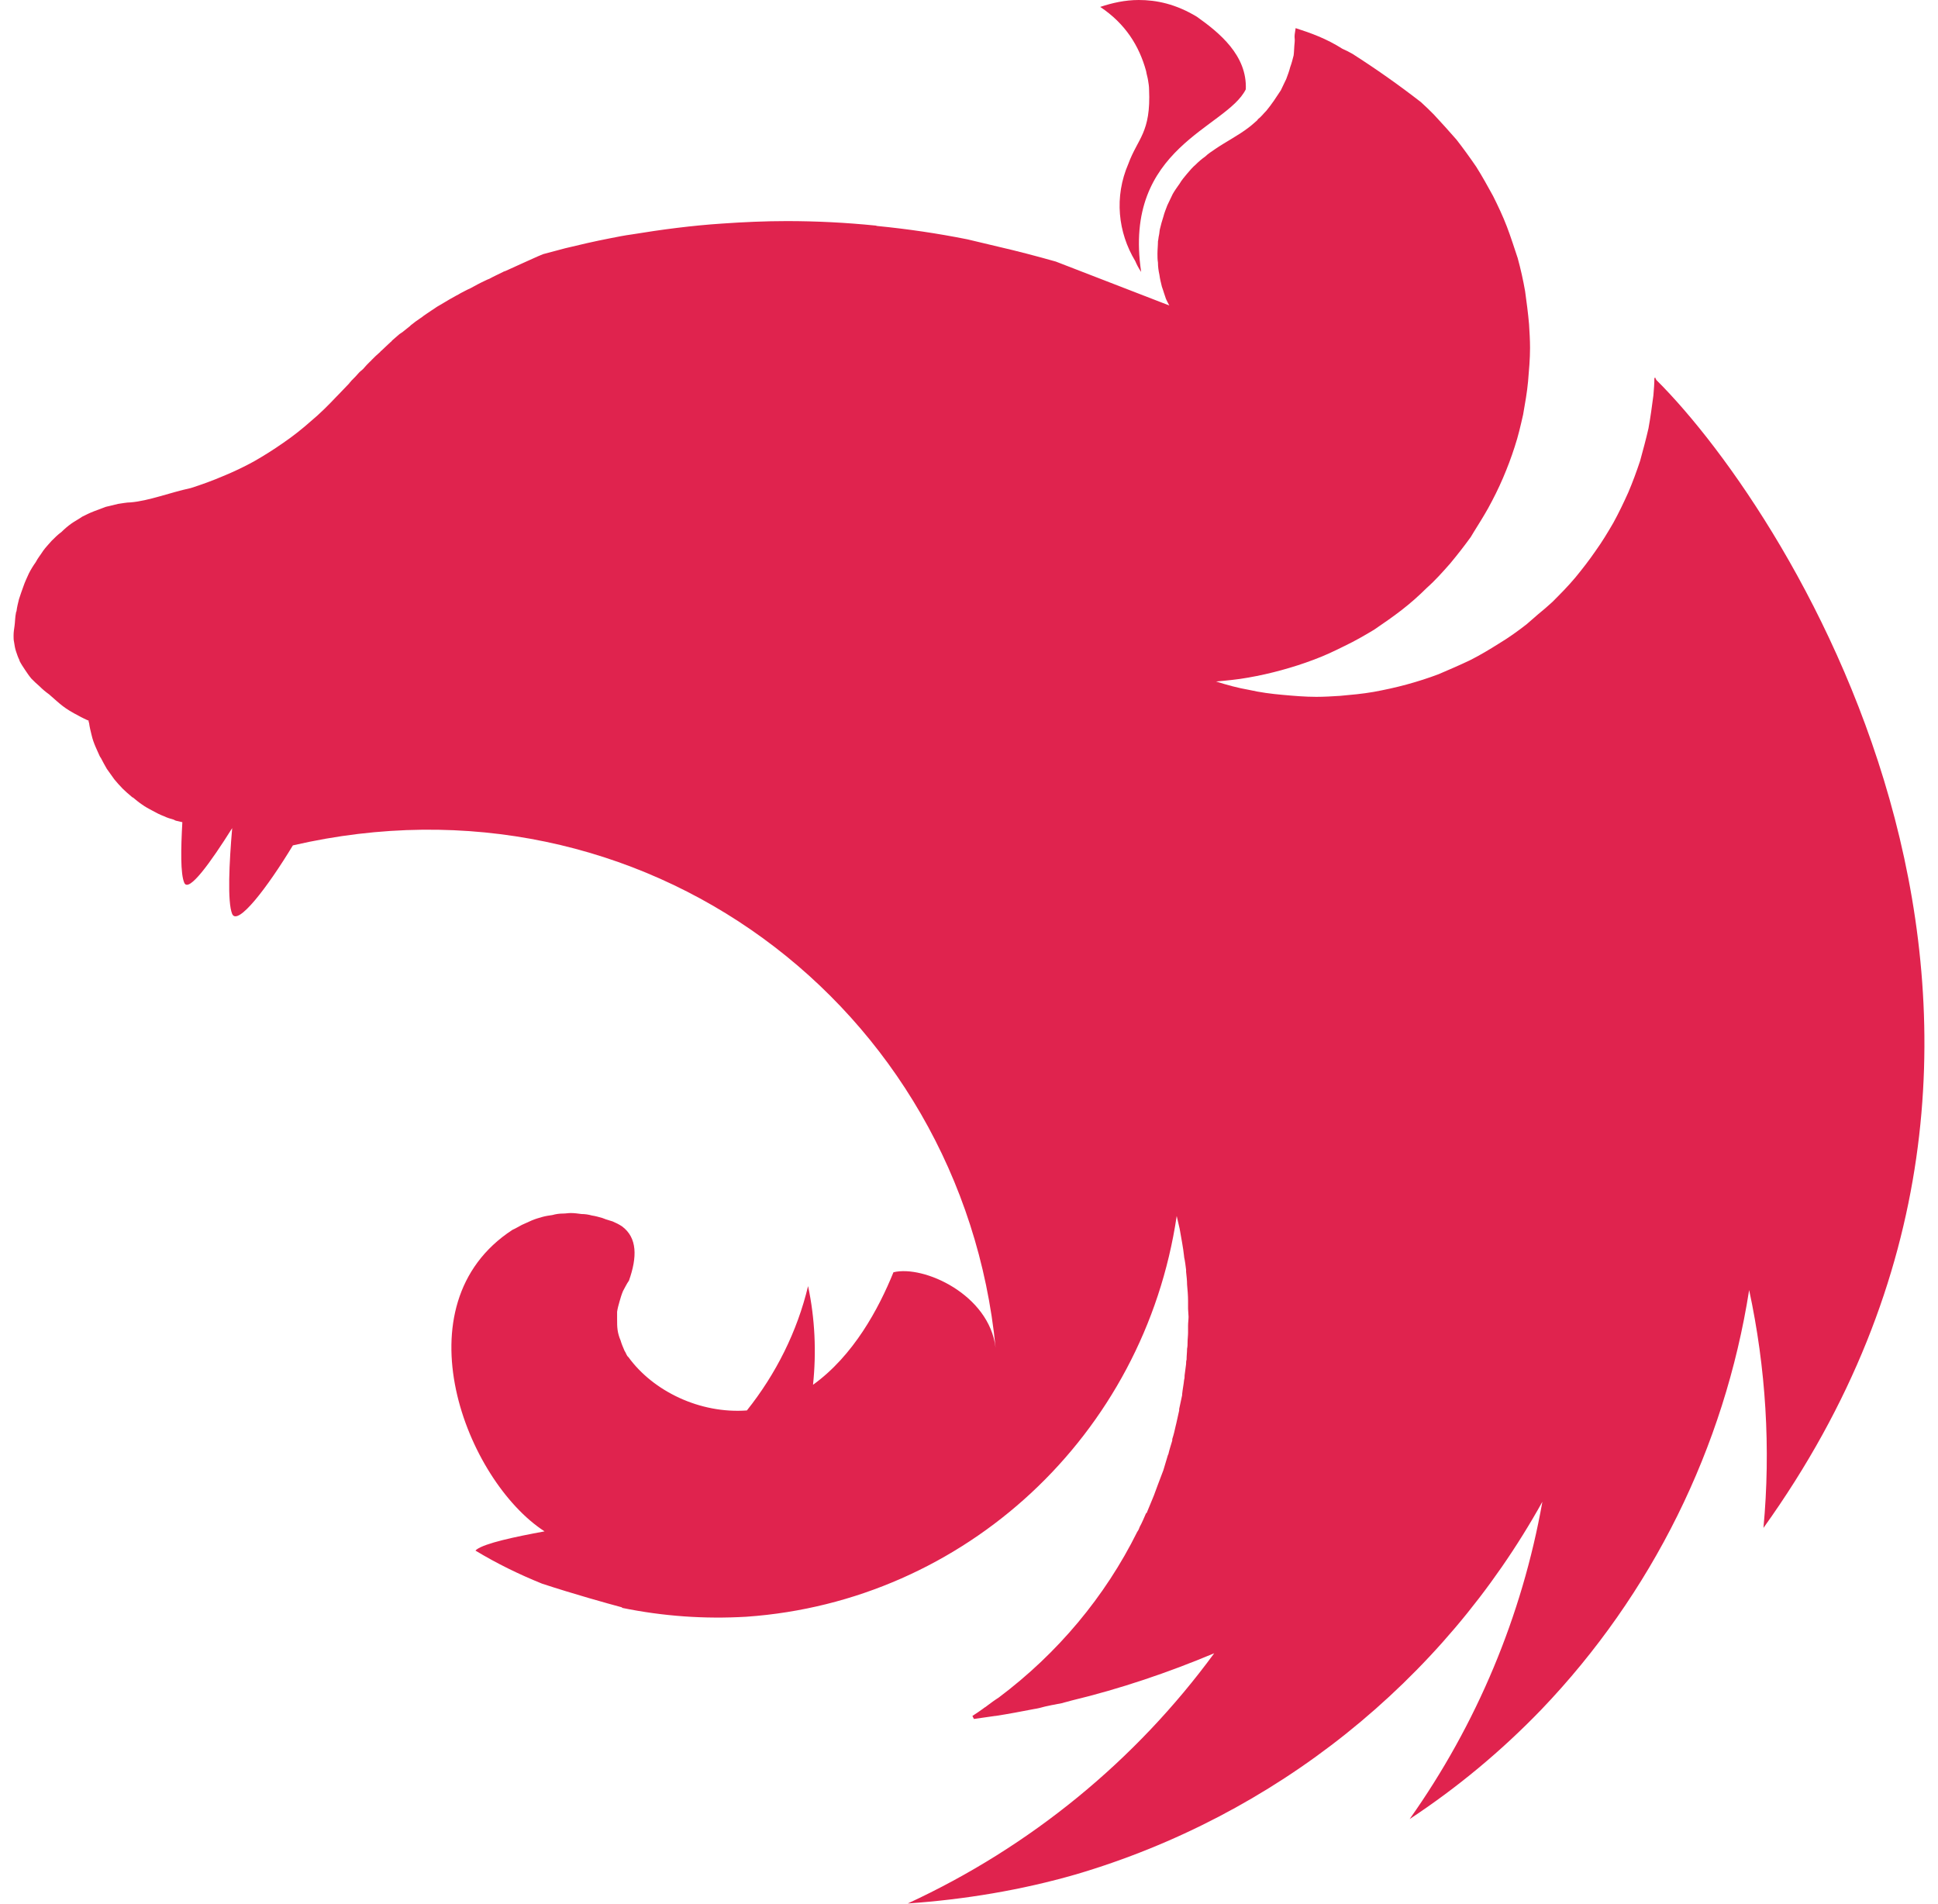
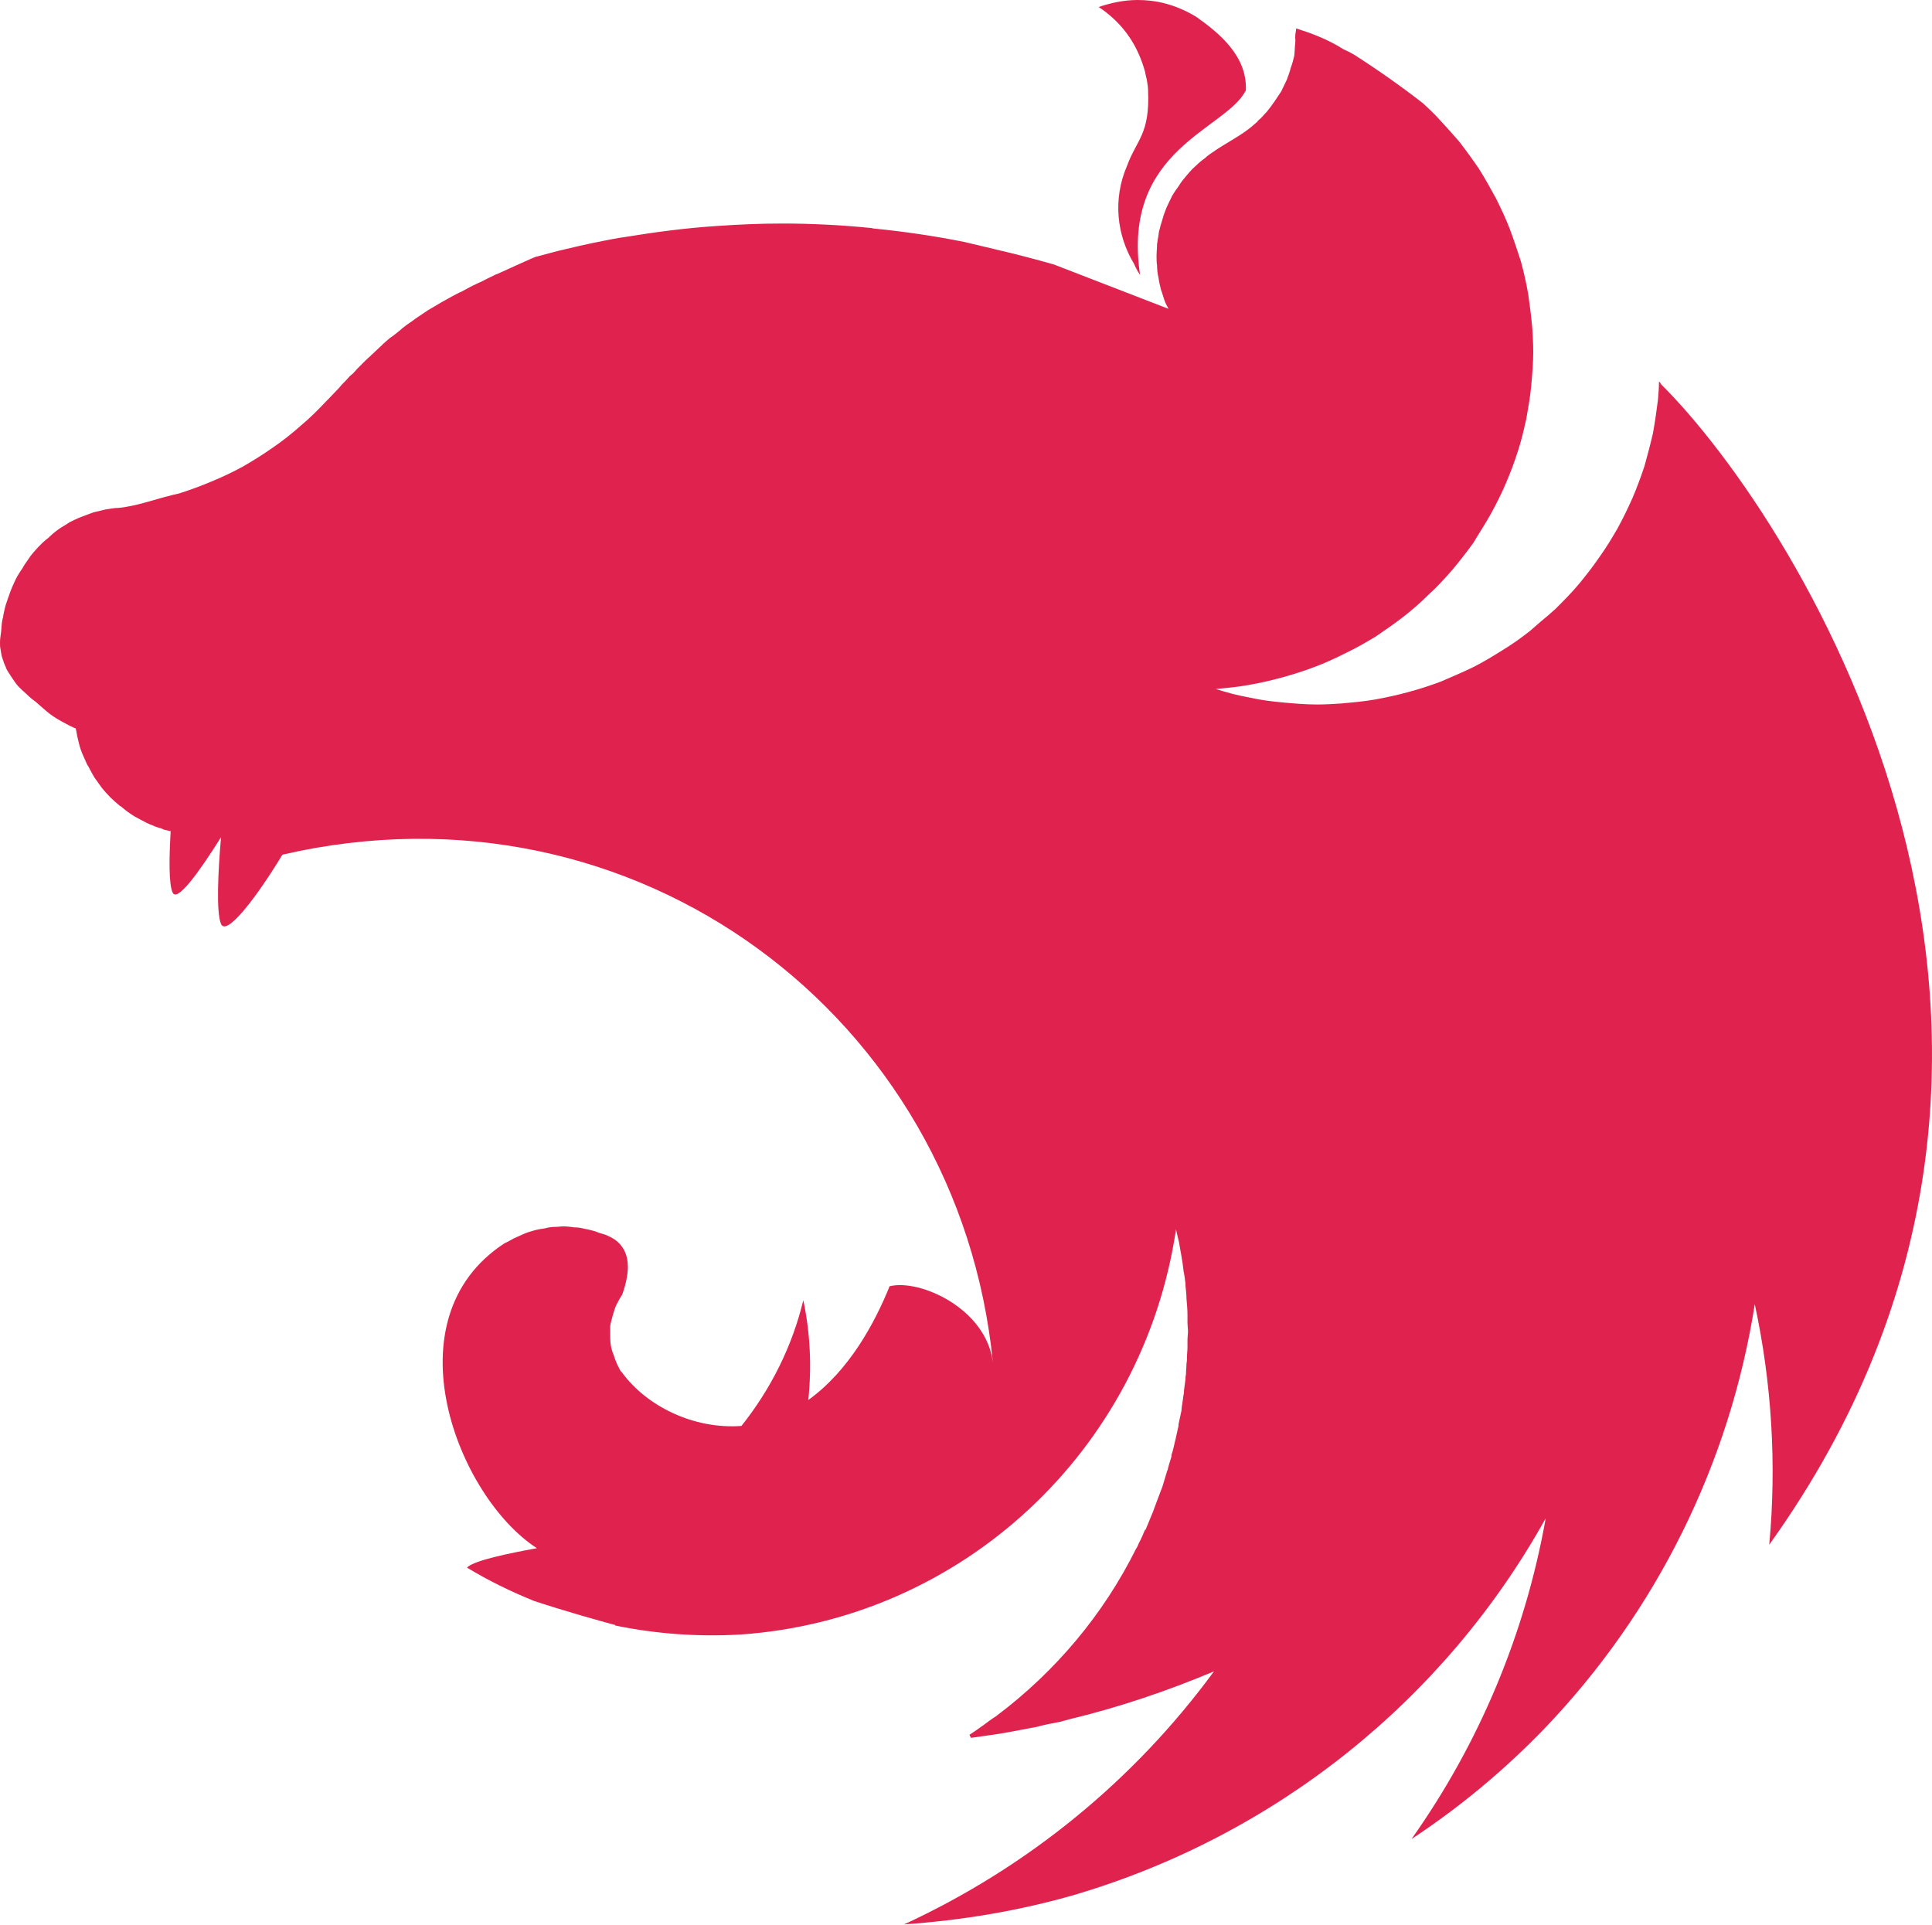
- <svg xmlns="http://www.w3.org/2000/svg" width="56px" height="55px" viewBox="0 0 256 255" version="1.1" preserveAspectRatio="xMidYMid">
+ <svg xmlns="http://www.w3.org/2000/svg" viewBox="0 0 256 255" version="1.1" preserveAspectRatio="xMidYMid">
  <g>
    <path d="M150.736,0 C148.885,0 147.166,0.397 145.579,0.926 C148.951,3.173 150.802,6.148 151.727,9.52 C151.794,9.983 151.926,10.314 151.992,10.776 C152.058,11.173 152.124,11.57 152.124,11.966 C152.389,17.784 150.604,18.511 149.347,21.949 C147.43,26.379 147.959,31.139 150.273,34.973 C150.471,35.436 150.736,35.965 151.066,36.428 C148.554,19.701 162.504,17.189 165.082,11.966 C165.28,7.405 161.512,4.363 158.537,2.248 C155.694,0.529 153.116,0 150.736,0 Z M171.759,3.768 C171.495,5.289 171.693,4.892 171.627,5.686 C171.561,6.215 171.561,6.876 171.495,7.405 C171.363,7.933 171.231,8.462 171.032,8.991 C170.9,9.52 170.702,10.049 170.504,10.578 C170.239,11.107 170.041,11.57 169.776,12.099 C169.578,12.363 169.446,12.627 169.247,12.892 C169.115,13.09 168.983,13.289 168.851,13.487 C168.52,13.95 168.19,14.413 167.859,14.809 C167.462,15.206 167.132,15.669 166.669,15.999 C166.669,16.065 166.669,16.065 166.669,16.065 C166.272,16.396 165.876,16.793 165.413,17.123 C164.025,18.181 162.438,18.974 160.983,19.966 C160.521,20.297 160.058,20.561 159.661,20.958 C159.198,21.288 158.802,21.619 158.405,22.016 C157.942,22.412 157.612,22.809 157.215,23.272 C156.884,23.668 156.488,24.131 156.223,24.594 C155.893,25.057 155.562,25.519 155.298,25.982 C155.033,26.511 154.835,26.974 154.57,27.503 C154.372,28.032 154.174,28.495 154.042,29.023 C153.843,29.618 153.711,30.147 153.579,30.676 C153.513,30.941 153.513,31.271 153.447,31.536 C153.38,31.8 153.38,32.065 153.315,32.329 C153.315,32.858 153.248,33.453 153.248,33.982 C153.248,34.379 153.248,34.775 153.315,35.172 C153.315,35.701 153.381,36.23 153.513,36.825 C153.579,37.354 153.711,37.882 153.843,38.411 C154.042,38.94 154.174,39.469 154.372,39.998 C154.504,40.329 154.703,40.659 154.835,40.924 L139.629,35.04 C137.051,34.312 134.539,33.651 131.96,33.056 C130.572,32.726 129.184,32.395 127.795,32.065 C123.828,31.271 119.796,30.676 115.763,30.28 C115.631,30.28 115.564,30.213 115.432,30.213 C111.465,29.817 107.565,29.618 103.598,29.618 C100.689,29.618 97.78,29.75 94.937,29.949 C90.904,30.213 86.872,30.742 82.839,31.403 C81.847,31.536 80.855,31.734 79.864,31.932 C77.814,32.329 75.831,32.792 73.914,33.255 C72.922,33.519 71.93,33.783 70.938,34.048 C69.947,34.445 69.021,34.907 68.096,35.304 C67.368,35.635 66.641,35.965 65.914,36.296 C65.782,36.362 65.649,36.362 65.583,36.428 C64.922,36.758 64.327,37.023 63.732,37.353 C63.534,37.42 63.402,37.486 63.269,37.552 C62.542,37.882 61.815,38.279 61.22,38.61 C60.757,38.808 60.294,39.072 59.898,39.271 C59.699,39.403 59.435,39.535 59.303,39.601 C58.708,39.932 58.113,40.262 57.584,40.593 C56.989,40.923 56.46,41.254 55.997,41.585 C55.534,41.915 55.072,42.18 54.675,42.51 C54.609,42.576 54.543,42.576 54.476,42.642 C54.08,42.907 53.617,43.237 53.22,43.568 C53.22,43.568 53.154,43.634 53.088,43.7 C52.758,43.965 52.427,44.229 52.097,44.493 C51.964,44.56 51.832,44.692 51.7,44.758 C51.369,45.022 51.039,45.353 50.708,45.617 C50.642,45.749 50.51,45.816 50.444,45.882 C50.047,46.279 49.65,46.609 49.254,47.006 C49.187,47.006 49.187,47.072 49.122,47.138 C48.725,47.469 48.328,47.865 47.931,48.262 C47.865,48.328 47.865,48.394 47.799,48.394 C47.469,48.725 47.138,49.055 46.808,49.452 C46.676,49.584 46.477,49.716 46.345,49.848 C46.014,50.245 45.618,50.642 45.221,51.038 C45.155,51.171 45.023,51.237 44.956,51.369 C44.428,51.898 43.965,52.427 43.436,52.956 C43.37,53.022 43.304,53.088 43.238,53.154 C42.18,54.278 41.056,55.402 39.866,56.394 C38.676,57.451 37.42,58.443 36.163,59.303 C34.841,60.228 33.585,61.021 32.197,61.815 C30.874,62.542 29.486,63.203 28.032,63.798 C26.643,64.393 25.189,64.922 23.734,65.385 C20.958,65.98 18.115,67.104 15.669,67.302 C15.14,67.302 14.545,67.434 14.016,67.5 C13.421,67.633 12.892,67.765 12.363,67.897 C11.834,68.095 11.305,68.294 10.776,68.492 C10.247,68.69 9.719,68.955 9.19,69.219 C8.727,69.55 8.198,69.814 7.735,70.145 C7.272,70.475 6.81,70.872 6.413,71.269 C5.95,71.599 5.487,72.062 5.091,72.459 C4.694,72.922 4.297,73.318 3.967,73.781 C3.636,74.31 3.24,74.773 2.975,75.302 C2.644,75.765 2.314,76.293 2.049,76.822 C1.785,77.417 1.521,77.946 1.322,78.541 C1.124,79.07 0.926,79.665 0.727,80.26 C0.595,80.789 0.463,81.318 0.397,81.847 C0.397,81.913 0.33,81.979 0.33,82.045 C0.198,82.64 0.198,83.434 0.132,83.83 C0.066,84.293 0,84.69 0,85.152 C0,85.417 0,85.747 0.066,86.012 C0.132,86.475 0.198,86.871 0.331,87.268 C0.463,87.665 0.595,88.061 0.794,88.458 C0.794,88.524 0.794,88.524 0.794,88.524 C0.992,88.921 1.256,89.318 1.521,89.714 C1.785,90.111 2.05,90.508 2.38,90.904 C2.711,91.235 3.107,91.632 3.504,91.962 C3.901,92.359 4.298,92.689 4.76,93.02 C6.347,94.408 6.744,94.871 8.793,95.929 C9.124,96.127 9.454,96.259 9.851,96.458 C9.917,96.458 9.983,96.524 10.049,96.524 C10.049,96.656 10.049,96.722 10.116,96.855 C10.182,97.383 10.314,97.912 10.446,98.441 C10.578,99.036 10.777,99.565 10.975,100.028 C11.173,100.425 11.306,100.821 11.504,101.218 C11.57,101.35 11.636,101.483 11.702,101.549 C11.967,102.077 12.231,102.54 12.496,103.003 C12.826,103.466 13.157,103.929 13.487,104.391 C13.818,104.788 14.214,105.251 14.611,105.648 C15.008,106.044 15.405,106.375 15.867,106.771 C15.867,106.771 15.934,106.838 15.999,106.838 C16.396,107.168 16.793,107.499 17.189,107.763 C17.652,108.094 18.115,108.358 18.644,108.623 C19.107,108.887 19.636,109.152 20.165,109.35 C20.561,109.548 21.024,109.681 21.487,109.813 C21.553,109.879 21.619,109.879 21.751,109.945 C22.016,110.011 22.346,110.077 22.611,110.143 C22.412,113.713 22.346,117.085 22.875,118.275 C23.47,119.597 26.379,115.564 29.288,110.937 C28.892,115.498 28.627,120.853 29.288,122.44 C30.015,124.093 33.982,118.936 37.42,113.251 C84.294,102.408 127.068,134.803 131.564,180.553 C130.705,173.413 121.912,169.446 117.879,170.438 C115.895,175.33 112.524,181.611 107.103,185.511 C107.565,181.148 107.367,176.652 106.441,172.289 C104.987,178.371 102.144,184.057 98.243,188.949 C91.963,189.412 85.682,186.371 82.376,181.809 C82.112,181.611 82.046,181.214 81.848,180.95 C81.649,180.487 81.451,180.024 81.319,179.561 C81.12,179.098 80.988,178.636 80.922,178.173 C80.856,177.71 80.856,177.247 80.856,176.718 C80.856,176.388 80.856,176.057 80.856,175.727 C80.922,175.264 81.054,174.801 81.186,174.338 C81.318,173.876 81.451,173.413 81.649,172.95 C81.914,172.487 82.112,172.024 82.442,171.562 C83.566,168.388 83.566,165.81 81.517,164.289 C81.12,164.025 80.724,163.826 80.261,163.628 C79.996,163.562 79.666,163.43 79.401,163.364 C79.203,163.297 79.071,163.231 78.872,163.165 C78.41,163.033 77.947,162.901 77.484,162.835 C77.021,162.703 76.558,162.636 76.096,162.636 C75.633,162.57 75.104,162.504 74.641,162.504 C74.311,162.504 73.98,162.57 73.649,162.57 C73.121,162.57 72.658,162.637 72.195,162.769 C71.732,162.835 71.269,162.901 70.807,163.033 C70.344,163.165 69.881,163.298 69.418,163.496 C68.956,163.694 68.559,163.893 68.096,164.091 C67.699,164.289 67.303,164.554 66.84,164.752 C51.436,174.801 60.625,198.337 71.137,205.147 C67.17,205.874 63.138,206.734 62.014,207.593 C61.948,207.659 61.882,207.725 61.882,207.725 C64.724,209.444 67.699,210.899 70.807,212.155 C75.038,213.543 79.534,214.799 81.517,215.328 C81.517,215.328 81.517,215.394 81.517,215.394 C87.004,216.518 92.558,216.915 98.177,216.584 C127.465,214.535 151.464,192.255 155.827,162.901 C155.959,163.496 156.092,164.025 156.224,164.62 C156.422,165.81 156.687,167.066 156.819,168.322 C156.819,168.322 156.819,168.322 156.819,168.389 C156.951,168.984 157.017,169.579 157.084,170.108 C157.084,170.24 157.084,170.306 157.084,170.372 C157.15,170.967 157.216,171.562 157.216,172.091 C157.282,172.818 157.348,173.545 157.348,174.273 C157.348,174.603 157.348,174.934 157.348,175.33 C157.348,175.661 157.414,176.058 157.414,176.388 C157.414,176.785 157.348,177.182 157.348,177.578 C157.348,177.909 157.348,178.239 157.348,178.504 C157.348,178.967 157.282,179.363 157.282,179.826 C157.282,180.091 157.282,180.355 157.215,180.686 C157.215,181.148 157.149,181.611 157.149,182.14 C157.083,182.338 157.083,182.537 157.083,182.735 C157.017,183.264 156.951,183.727 156.884,184.256 C156.884,184.454 156.884,184.652 156.818,184.851 C156.752,185.512 156.62,186.107 156.554,186.768 C156.554,186.768 156.554,186.834 156.554,186.834 L156.554,186.9 C156.422,187.495 156.289,188.157 156.157,188.752 C156.157,188.818 156.157,188.884 156.157,188.95 C156.025,189.545 155.892,190.14 155.76,190.735 C155.76,190.801 155.694,190.933 155.694,190.999 C155.562,191.594 155.43,192.19 155.231,192.785 C155.231,192.851 155.231,192.917 155.231,192.983 C155.033,193.644 154.835,194.239 154.703,194.834 C154.636,194.9 154.636,194.966 154.636,194.966 C154.438,195.627 154.24,196.288 154.041,196.949 C153.777,197.611 153.579,198.206 153.314,198.867 C153.05,199.528 152.851,200.189 152.587,200.784 C152.322,201.445 152.058,202.04 151.794,202.701 C151.794,202.701 151.727,202.701 151.727,202.701 C151.463,203.296 151.198,203.957 150.868,204.552 C150.868,204.552 150.868,204.552 150.868,204.552 C150.868,204.552 150.868,204.552 150.868,204.552 C150.802,204.751 150.736,204.883 150.669,205.015 C150.603,205.082 150.603,205.147 150.537,205.214 C146.24,213.874 139.893,221.477 131.96,227.427 C131.431,227.758 130.902,228.155 130.373,228.551 C130.373,228.551 130.373,228.551 130.373,228.551 C130.241,228.683 130.042,228.75 129.91,228.882 C129.447,229.212 128.985,229.543 128.456,229.873 L128.654,230.27 L128.72,230.27 C129.646,230.138 130.571,230.006 131.497,229.873 L131.563,229.873 C133.282,229.609 135.001,229.278 136.72,228.948 C137.183,228.882 137.712,228.75 138.174,228.617 C138.505,228.551 138.769,228.485 139.1,228.419 C139.563,228.353 140.026,228.221 140.488,228.154 C140.885,228.022 141.282,227.956 141.678,227.824 C148.29,226.237 154.703,224.055 160.851,221.477 C150.339,235.823 136.257,247.393 119.795,254.996 C127.398,254.467 135.001,253.211 142.34,251.095 C168.983,243.228 191.395,225.312 204.816,201.181 C202.105,216.453 196.023,230.997 187.031,243.691 C193.444,239.46 199.328,234.567 204.683,229.014 C219.493,213.544 229.211,193.908 232.517,172.818 C234.765,183.264 235.426,194.04 234.434,204.685 C282.167,138.109 238.401,69.088 220.088,50.907 C220.021,50.775 219.956,50.709 219.956,50.577 C219.889,50.643 219.889,50.643 219.889,50.709 C219.889,50.642 219.889,50.642 219.823,50.577 C219.823,51.37 219.757,52.163 219.691,52.957 C219.493,54.477 219.294,55.932 219.03,57.386 C218.699,58.841 218.303,60.295 217.906,61.75 C217.443,63.138 216.914,64.592 216.319,65.981 C215.724,67.303 215.063,68.691 214.336,70.014 C213.609,71.27 212.815,72.592 211.956,73.782 C211.096,75.038 210.171,76.228 209.245,77.352 C208.253,78.542 207.196,79.6 206.138,80.658 C205.477,81.253 204.882,81.782 204.221,82.31 C203.692,82.773 203.229,83.17 202.7,83.633 C201.51,84.558 200.32,85.418 198.998,86.211 C197.742,87.004 196.419,87.798 195.097,88.459 C193.709,89.12 192.32,89.715 190.932,90.31 C189.544,90.839 188.089,91.302 186.635,91.698 C185.18,92.095 183.66,92.426 182.205,92.69 C180.685,92.955 179.164,93.087 177.71,93.219 C176.652,93.285 175.594,93.351 174.536,93.351 C173.016,93.351 171.495,93.219 170.041,93.087 C168.52,92.954 166.999,92.756 165.545,92.425 C164.024,92.161 162.57,91.764 161.115,91.302 L161.049,91.302 C162.504,91.169 163.958,91.037 165.413,90.773 C166.933,90.508 168.388,90.178 169.842,89.781 C171.297,89.384 172.751,88.921 174.139,88.393 C175.594,87.864 176.982,87.203 178.305,86.541 C179.693,85.88 180.949,85.153 182.271,84.36 C183.527,83.5 184.784,82.641 185.974,81.715 C187.164,80.79 188.287,79.798 189.345,78.74 C190.469,77.748 191.461,76.625 192.453,75.501 C193.444,74.311 194.37,73.121 195.229,71.931 C195.361,71.732 195.494,71.468 195.626,71.27 C196.287,70.212 196.948,69.154 197.543,68.096 C198.27,66.774 198.932,65.452 199.527,64.063 C200.122,62.675 200.65,61.287 201.113,59.832 C201.576,58.444 201.907,56.989 202.237,55.535 C202.502,54.014 202.766,52.56 202.898,51.105 C203.03,49.585 203.163,48.064 203.163,46.61 C203.163,45.552 203.097,44.494 203.031,43.436 C202.899,41.916 202.7,40.461 202.502,39.007 C202.237,37.486 201.907,36.032 201.51,34.577 C201.047,33.189 200.585,31.734 200.056,30.346 C199.527,28.958 198.866,27.569 198.205,26.247 C197.477,24.925 196.75,23.602 195.957,22.346 C195.097,21.09 194.238,19.9 193.312,18.71 C192.321,17.586 191.329,16.462 190.271,15.338 C189.742,14.81 189.147,14.215 188.552,13.686 C185.577,11.372 182.47,9.19 179.363,7.207 C178.9,6.942 178.503,6.744 178.04,6.545 C175.859,5.157 173.809,4.43 171.76,3.769 L171.759,3.768 Z" fill="#E0234E" />
  </g>
</svg>
